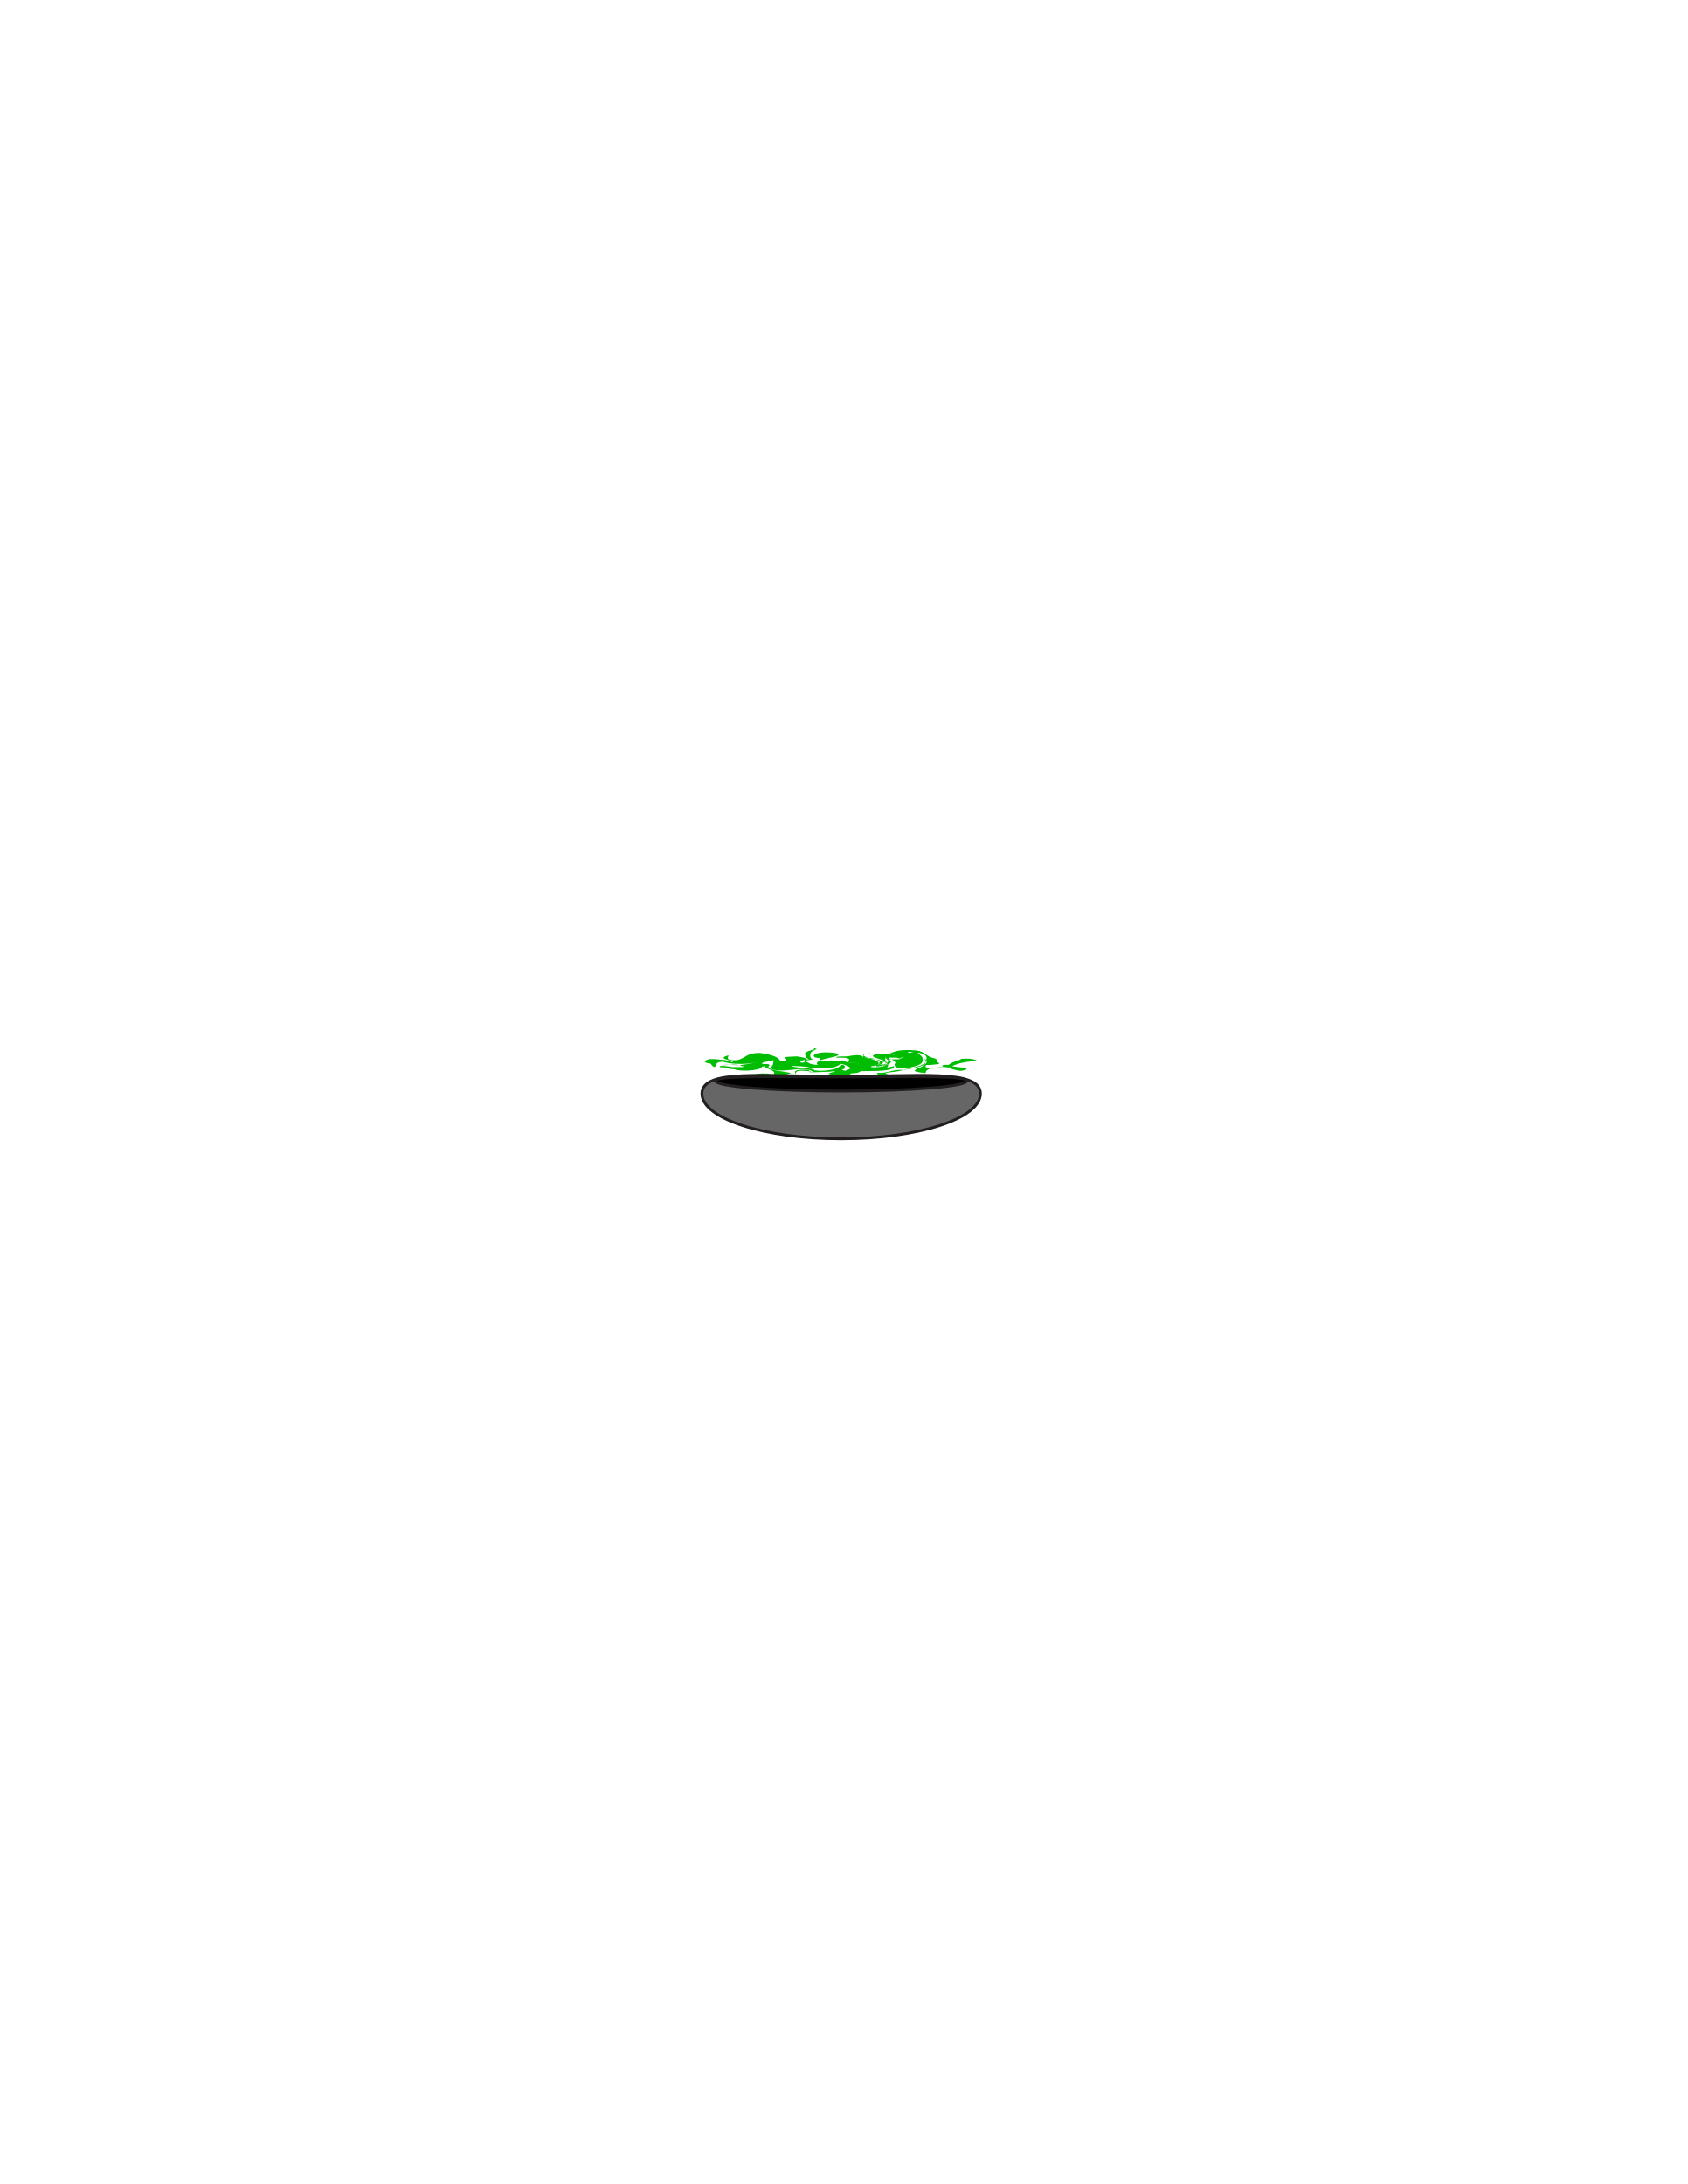
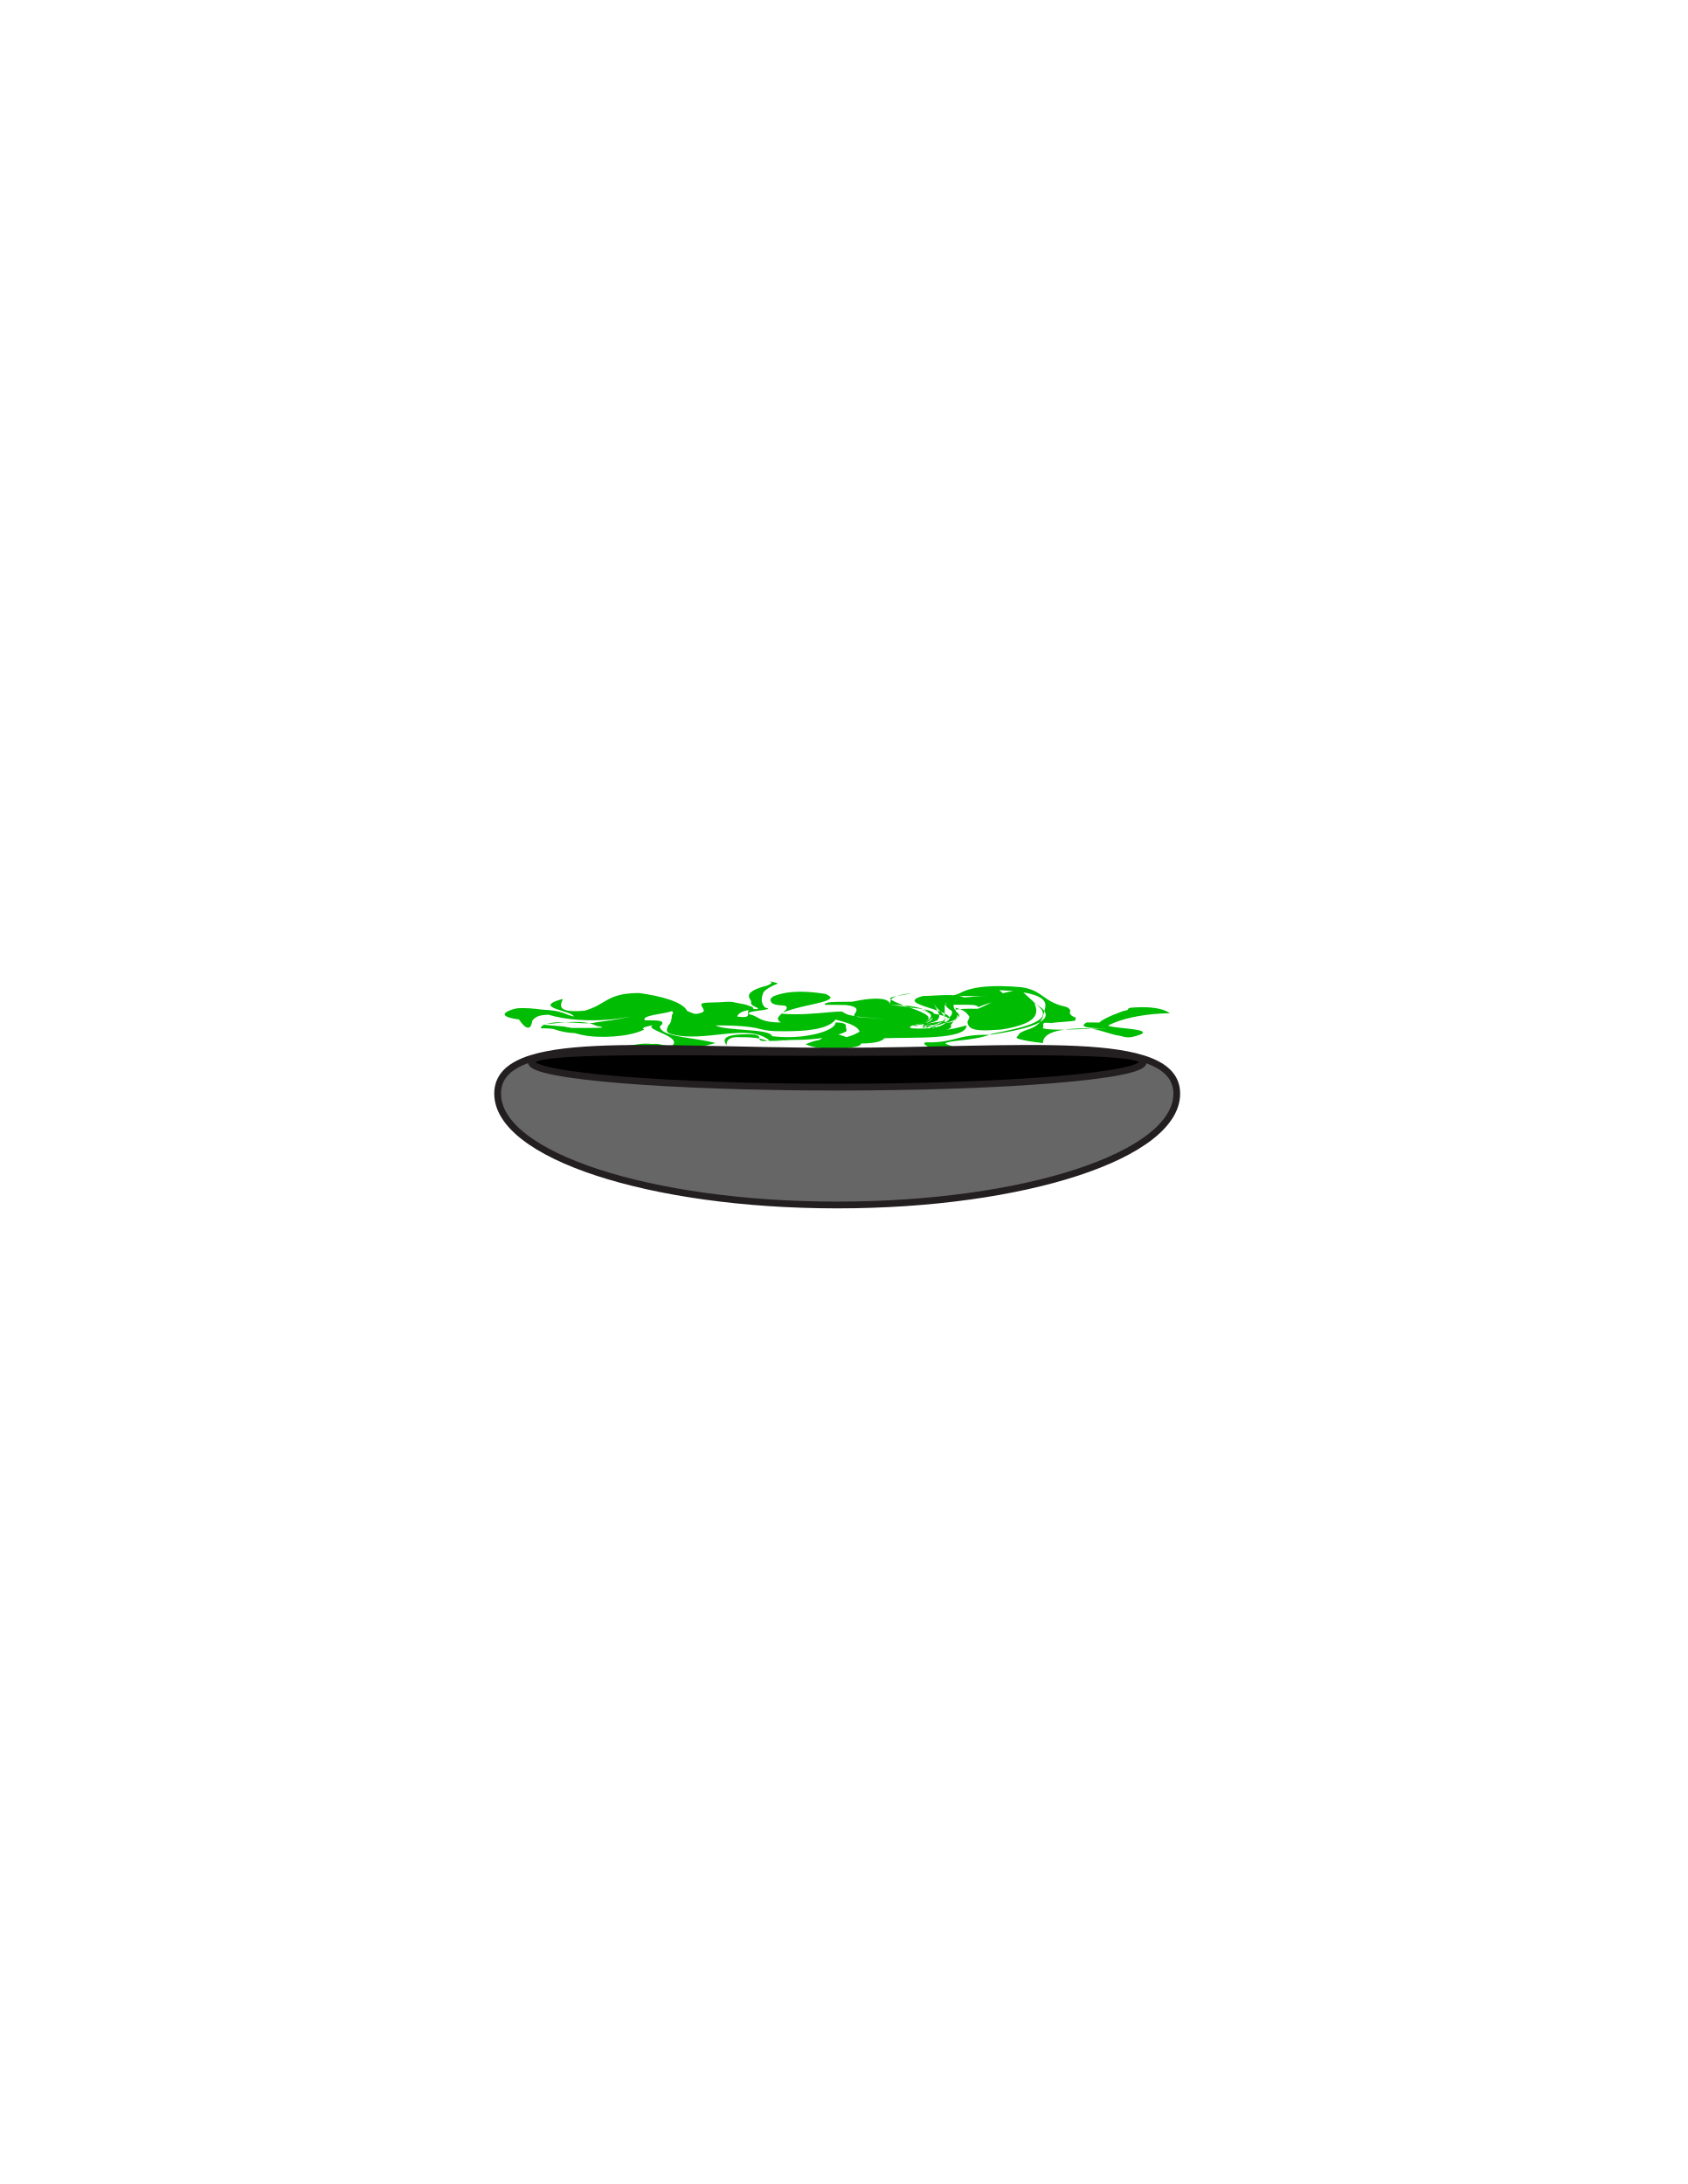
<svg xmlns="http://www.w3.org/2000/svg" version="1.1" id="Layer_1" x="0px" y="0px" width="612px" height="792px" viewBox="0 0 612 792" enable-background="new 0 0 612 792" xml:space="preserve">
-   <rect x="253.5" y="379.606" fill-opacity="0" fill="#231F20" width="105" height="34" />
-   <path id="SECONDARY_58_" fill="#00BC03" d="M295.507,382.29c1.75-0.71,3.842-0.789,6.044-0.571c0.549,0.055,1.108,0.128,1.668,0.215  c0.396,0.147,0.64,0.31,0.78,0.482c0.063,0.175-0.224,0.366-0.781,0.581c-1.708,0.546-4.954,0.978-6.579,1.843  c2.436,0.216,4.871,0,7.306-0.217c0.608-0.054,1.193-0.096,1.717-0.101c0.358,0.158,0.537,0.346,1.034,0.494  c0.652,0.128,1.035,0.218,1.49,0.334c-0.183-0.079,9.556,0.786-0.183-0.079c-1.622,0,1.624-1.297-1.683-1.697  c-0.511-0.016-1.038-0.023-1.571-0.028c-0.534-0.003-1.075-0.003-1.615-0.003c0-0.486,1.541-0.426,2.911-0.445  c0.448-0.002,0.88-0.013,1.167-0.013c4.038-0.84,5.66-0.407,5.66,0.458c0-0.865,0-1.298,3.247-1.73  c-1.625,0.433-3.247,0.433-3.247,0.865c1.622,1.297,9.74,2.594,3.247,3.892c0.406,0,0.812,0,1.217,0c1.219,0,2.436,0,3.653,0  c0-0.13-0.022-0.282,0.168-0.495c3.079-1.667-8.285-2.531-3.416-3.829c1.624,0,4.871-0.433,6.131,0.216  c0.507-0.032,0.973-0.088,1.479-0.142c0.608-0.047,1.32-0.074,2.131-0.074c-1.218,0-2.435,0-3.651,0  c-0.439-0.009-1.007-0.052-1.618-0.101c0.536-0.078,0.798-0.219,1.085-0.346c1.772-0.945,4.793-1.229,9.054-0.851  c3.246,0.433,3.246,2.161,6.551,2.855c0.354,0.083,0.614,0.239,0.796,0.596c-0.144,0.218-0.126,0.411,0.017,0.581  c0.14,0.172,0.407,0.32,0.766,0.449c-0.001,0.143-0.039,0.292-0.095,0.442c-0.385,0.066-0.979,0.116-1.625,0.167  c-0.648,0.05-1.353,0.102-1.957,0.173c-1.206-0.075-1.206-0.075-1.152,0.535c-0.04,0.141-0.054,0.254-0.054,0.254  c0.271,0.072,0.632,0.12,1.061,0.15c2.143,0.149,5.975-0.15,8.68-0.15c-1.624,0-4.869,0-3.246-0.864c0,0,1.622,0,1.896,0.006  c0.168-0.16,0.409-0.32,0.686-0.477c0.833-0.469,2.031-0.902,2.851-1.208c0.435-0.081,0.671-0.146,0.715-0.203  c-0.014-0.112,0.076-0.208,0.345-0.28c2.437-0.216,4.059,0,5.072,0.378c0.339,0.127,0.611,0.271,0.821,0.423  c-3.557,0.054-6.406,0.663-8.195,1.365c-0.357,0.14-0.672,0.284-0.944,0.429c-0.236,0.078,0.722,0.24,1.624,0.336  c1.804,0.192,4.328,0.385,3.247,0.961c-0.407,0.162-0.863,0.297-1.354,0.407c-0.488,0.093-1.02,0.068-1.66-0.147  c-1.856-0.26-3.48-1.125-5.103-1.125c-4.869,0-6.494,0.865-6.494,2.162c-1.69-0.181-2.818-0.379-3.533-0.592  c-0.36-0.106-0.571-0.224-0.173-0.462c0.036-0.123,0.124-0.247,0.244-0.371c0.15-0.132,0.445-0.285,0.959-0.484  c2.503-0.685,2.503-1.982,2.864-3.43c0.027-0.19,0.016-0.379-0.048-0.562c-0.313-0.909-1.936-1.666-6.806-1.882  c0.406,0.324,0.812,0.676,1.115,1.033c0.152,0.179,0.199,0.352-0.463,0.473c-1.243,0.147-2.206,0.394-3.024,0.69  c-0.275,0.1-0.532,0.203-0.78,0.313c-0.095-0.78-4.964,0.085-4.964-0.78c0,0.865,4.869,2.162,0.03,3.064  c-0.437,0.183-0.818,0.329-1.339,0.466c-0.493,0.132-1.126,0.254-1.939,0.361c0-0.107,0.024-0.244,0.08-0.396  c3.168-0.468,1.544-1.333,1.544-1.765c4.871,0.864,0,1.297-2.415,1.671c-0.831,0.154-0.831,0.202,0.791,0.059  c0.813,0,1.421-0.041,1.878-0.114c0.49-0.078,0.897-0.198,1.333-0.371c6.53-0.813-4.833-2.541,3.284-3.406  c-1.624,0-4.871,0-4.871,0.432c0,1.298,3.247,3.027-3.246,3.46c4.87-0.865,3.246-3.026-3.247-3.026  c4.869,0.432,9.74,1.729,5.567,2.948c-0.322,0.183-0.493,0.348-0.698,0.51c0.406-0.107,0.762-0.216,1.073-0.325  c0.337-0.112,0.63-0.226,1.057-0.362c2.741-1.042,2.741-1.906,1.118-2.771c0,0.864,0,2.161,0,3.026c-0.406,0-0.811,0-1.218,0  c-0.812,0-1.624,0-2.436,0c-0.405,0-0.811,0-1.217,0c4.87-0.433,3.246-2.162,0-2.595c4.87,0.433,3.246,1.297,2.005,2.266  c-0.264,0.153-0.433,0.296-0.162,0.419c0.338,0.119,0.795,0.234,1.403,0.342c0.205-0.162,0.351-0.34,0.479-0.532  c2.769-1.197-0.479-2.062-0.479-3.359c0-0.432,3.247-0.432,4.871-0.432c-4.871,0.865,1.622,2.594-3.374,3.574  c-0.311,0.104-0.666,0.188-1.095,0.248c-0.428,0.061-0.935,0.1-1.536,0.112c-0.603,0.013-1.301,0-2.112-0.043  c3.246-0.433,3.246-1.298,3.246-2.162c0,0.864,0,1.729-2.606,2.02c-1.001,0.238-1.18,0.431-0.64,0.574  c2.028,0.108,3.246-0.027,4.034-0.288c0.394-0.131,0.702-0.297,0.968-0.487c4.737-0.521-3.38-2.251,4.771-2.104  c0.241-0.067,0.467-0.178,0.701-0.288c0.695-0.34,1.432-0.671,2.28-0.989c0.369-0.101,0.323-0.226,0.253-0.354  c-0.352-0.4,0.183-0.785,3.226-1.109c0.486,0.519,1.121,1.037,1.681,1.556c0.187,0.173,0.363,0.346,0.528,0.519  c2.754,2.002-0.287,3.074-4.9,4.016c-0.512,0.105-1.044,0.208-1.588,0.311c-2.214,0.949-5.46,0.949-6.543,1.259  c-0.632,0.123-0.405,0.231-0.135,0.34c0.811,0.323,2.029,0.647,2.842,1.08c-3.946,0-5.494-0.479-6.178-1.062  c-0.135-0.116-0.239-0.237,0.112-0.342c4.441,0.106,4.441-1.19,9.568-1.109c0.637-0.089,1.275-0.187,1.9-0.295  c4.998-0.866,8.354-2.14,5.052-4.126c-0.277-0.151-0.581-0.302-0.903-0.45c-0.966-0.446-2.085-0.874-3.061-1.264  c1.354,0.361,2.707,0.721,3.119,1.331c0.051,0.114-0.104,0.198-0.55,0.235c-0.945,0.164-0.945-0.27-1.351-0.701  c0-0.162,0.101-0.324,0.202-0.473s0.203-0.284,0.203-0.393c0.65,0.347,1.169,0.692,1.553,1.037c0.193,0.173,0.342,0.343,0.446,0.507  c0.875,1.946-0.456,2.953-4.116,3.68c-0.507,0.094-1.061,0.182-1.558,0.181c-2.882,0.243-3.772-0.091-4.1-0.558  c-0.107-0.156-0.155-0.327-0.191-0.495c-0.051-0.153,0.096-0.352,0.195-0.563c0.047-0.106,0.087-0.218,0.088-0.333  c-0.433-0.428-0.433-0.86-2.057-1.293c0,0.433,0,1.297,0.101,1.731c-0.21,0.154-0.406,0.296-0.514,0.419  c-0.085,0.115-0.183,0.237-0.302,0.369c0.075,0.176,0.084,0.339-0.066,0.475c-0.302,0.272-1.383,0.465-4.09,0.465  c3.248,0,4.871-0.433,6.495-0.864c0,2.161-8.117,1.729-12.217,1.88c-0.151,0.218-0.459,0.406-1.009,0.543  c-0.55,0.138-1.34,0.224-2.453,0.236c-0.023,0.115-0.112,0.226-0.326,0.326c-0.432,0.203-1.445,0.365-3.476,0.473  c-1.622,0-2.704-0.144-3.487-0.351c-0.389-0.104-0.707-0.223-0.977-0.349c0.236-0.086,0.476-0.174,0.717-0.263  c0.236-0.089,0.473-0.179,0.938-0.274c1.187-0.061,1.187-1.79,4.434-0.493c0.541-0.144,0.946-0.287,1.231-0.432  c0.316-0.137,0.513-0.271,0.722-0.38c-0.331-0.917-1.953-1.35-3.575-1.771c-0.154,0.194-0.351,0.372-0.582,0.53  c-1.621,1.116-5.052,1.232-8.248,1.168c-0.607-0.013-1.238-0.052-2.139-0.257c-2.021-0.588-5.267-0.588-6.891-0.588  c1.624,0.864,8.117,0.432,8.409,1.582c0.573,0.072,1.149,0.115,1.72,0.133c3.5,0.107,6.791-0.749,7.56-1.725  c0.11-0.14,0.168-0.281,0.168-0.423c1.625,0,1.625,0.433,1.498,0.689c0.137,0.18,0.127,0.392,0.127,0.607  c-1.625,0.864-4.871,1.297-8.014,1.275c-0.63,0.018-1.027,0.049-1.432,0.078c-0.742,0.054-1.494,0.088-2.229,0.11  c-1.312-0.6-2.937-0.6-4.559-0.6c-1.624,0-1.624,0.865-1.624,1.298c0-0.433-1.624-1.729,3.246-1.729c3.247,0,0,1.297,3.49,0.95  c0.68-0.027,1.335-0.063,1.966-0.107c2.66,0.021,5.908,0.021,7.53-1.275c-1.622,1.297-4.87,1.297-7.84,1.268  c-0.643,0.049-1.302,0.084-1.971,0.104c-3.176-2.669-9.668,0.357-14.539-0.939c-0.813-0.217-0.813-0.541-0.67-0.919  c0.047-0.126,0.107-0.258,0.161-0.395c0.383-0.313,0.478-0.877,0.503-1.322c0.006-0.147,0.056-0.299,0.204-0.462  c-0.198-0.361-0.198-0.361-0.198-0.794c1.624,0.865-4.869,0.865-3.992,1.85c0.308,0.017,0.838-0.002,1.333,0.01  c0.995,0.021,1.764,0.171,0.866,0.903c0.022,0.195,0.117,0.366,0.272,0.517c1.09,1.058,5.174,1.152,8.014,1.909  c-1.622,0.433-3.247,0.864-4.896,1.11c-0.708,0.03-1.839-0.024-2.271,0.027c-0.209-0.17,0.221-0.175-0.764-0.26  c-0.727-0.025-1.268-0.014-1.808-0.014c-0.608-0.054-1.192-0.121-1.746-0.2c-0.553-0.079-1.072-0.171-1.544-0.271  c0.55-0.066,1.097-0.144,1.627-0.233c0.555-0.072,1.18-0.104,2.057-0.016c1.229-0.144,1.229,0.289,2.852,0.289  c1.354-1.081-1.803-1.862-2.892-2.593c-0.181-0.149-0.279-0.298,0.099-0.483c0,0-0.625,0.137-1.166,0.285  c-0.308,0.128-0.514,0.275-0.114,0.355c-0.336,0.174-0.73,0.326-1.173,0.46c-2.651,0.804-6.867,0.855-9.11,0.091  c-0.518-0.017-1.044-0.068-1.585-0.166c-0.542-0.098-1.099-0.243-1.679-0.446c-0.724-0.107-1.319-0.098-1.858-0.098  c0-0.216,0.181-0.384,0.488-0.519c1.135,0.087,1.135,0.087,2.972,0.257c0.298,0.076,0.652,0.143,1.134,0.205  c3.338,0.019,4.482-0.017,4.54-0.075c0.058-0.059-0.42-0.172-0.898-0.242c-1.741-0.923-4.988-0.49-6.524-0.327  c-1.026,0.011-1.441,0.125-1.711,0.27c0.135-0.108,0.392-0.182,0.789-0.222c1.639-0.429,3.627-0.188,5.252-0.107  c0.812,0.04,1.535,0.04,2.075-0.104c3.247-0.433,6.493-0.865,8.117-2.162c-1.624,1.729-9.739,2.595-15.102,1.028  c-0.582,0.009-1.078,0.071-1.499,0.207c-0.39,0.146-0.705,0.365-0.917,0.685c-0.029,0.2-0.065,0.365-0.111,0.501  c-0.488,1.488-1.851-0.691-1.851-0.691c-0.651-0.087-1.137-0.187-1.482-0.294c-1.08-0.342-0.74-0.771,0.437-1.166  c0.382-0.12,0.853-0.235,1.325-0.209c0.334-0.015,0.791,0.001,1.308,0.026c0.544,0.042,1.149,0.093,1.831,0.186  c3.076,0.16,3.076,0.593,4.698,1.024c0-0.864-6.491-1.297-1.622-2.594c0,0.432-1.624,2.162,3.247,1.729  c3.246-0.864,3.246-2.595,8.115-2.595c3.247,0.433,6.493,1.297,7.148,2.637c0.31,0.124,0.629,0.255,0.967,0.391  c0.355,0.066,0.652,0.025,1.058-0.104c0.406-0.132,0.483-0.268,0.442-0.415c-0.081-0.294-0.466-0.657-0.334-0.932  c0.156-0.096,0.519-0.161,1.311-0.181c0.909-0.013,1.754-0.05,2.534-0.109c0.386-0.015,0.768-0.001,1.192,0.122  c0.478,0.08,0.938,0.168,1.386,0.261c0.231,0.057,0.463,0.134,0.715,0.241c0.48,0.085,0.617,0.284,0.595,0.519  c-1.202,0.083-1.803,0.341-2.103,0.577c-0.301,0.237-0.301,0.453-0.301,0.453c0.807,0.111,1.213,0.085,1.416-0.017  c0.598-0.294-0.666-1.229,1.584-1.071c0.187-0.141-0.104-0.238-0.343-0.344c-0.475-0.213-0.734-0.457-0.583-0.754  c-0.123-0.275-0.24-0.443-0.304-0.599c-0.26-0.624,0.438-1.222,2.646-1.77c0.39-0.152,0.541-0.269,0.699-0.387  c-0.063-0.084-0.145-0.167-0.246-0.248c0.27,0.072,0.63,0.156,1.024,0.252c0.147,0.05,0.082,0.127-0.259,0.242  c-0.4,0.167-0.747,0.343-1.035,0.523c-0.287,0.181-0.519,0.365-0.689,0.55c-0.249,0.548-0.406,1.193-0.16,1.765  c0.082,0.19,0.207,0.372,0.392,0.539c1.762,0.34-2.361,0.425-2.479,0.811c-0.02,0.064,0.071,0.138,0.321,0.221  c1.264,0.286,1.264,1.151,4.508,1.151c-1.622-0.865,1.625-1.729,0.679-2.444c-0.19-0.046-0.574-0.063-0.963-0.097  c-0.771-0.07-1.301-0.295-1.284-0.847C295.136,382.596,295.286,382.44,295.507,382.29z" />
-   <path id="PRIMARY_14_" fill="#666666" stroke="#231F20" stroke-miterlimit="10" d="M355.5,396.601  c0,9.043-22.607,16.375-50.5,16.375s-50.5-7.332-50.5-16.375c0-9.044,22.367-6.248,50.26-6.248S355.5,387.557,355.5,396.601z" />
-   <path stroke="#231F20" stroke-miterlimit="10" d="M350.512,391.957c0,2.037-20.371,3.689-45.5,3.689s-45.5-1.652-45.5-3.689  s20.15-1.407,45.279-1.407C329.93,390.55,350.512,389.92,350.512,391.957z" />
+   <rect x="178" y="354.681" fill-opacity="0" fill="#231F20" width="256" height="83.85" />
+   <path id="SECONDARY_58_" fill="#00BC03" d="M280.417,361.3c4.267-1.751,9.367-1.946,14.736-1.409  c1.338,0.135,2.702,0.315,4.067,0.53c0.966,0.364,1.559,0.764,1.902,1.19c0.155,0.431-0.545,0.903-1.905,1.433  c-4.165,1.346-12.079,2.411-16.041,4.544c5.938,0.532,11.876,0,17.812-0.535c1.483-0.132,2.909-0.236,4.186-0.248  c0.874,0.39,1.31,0.853,2.521,1.219c1.591,0.315,2.523,0.537,3.633,0.824c-0.445-0.195,23.298,1.938-0.445-0.195  c-3.954,0,3.96-3.198-4.102-4.186c-1.245-0.039-2.531-0.058-3.831-0.07c-1.303-0.007-2.622-0.007-3.938-0.007  c0-1.199,3.757-1.05,7.098-1.098c1.093-0.005,2.146-0.032,2.846-0.032c9.845-2.071,13.8-1.004,13.8,1.13  c0-2.134,0-3.201,7.917-4.268c-3.962,1.067-7.917,1.067-7.917,2.134c3.955,3.198,23.747,6.396,7.917,9.597c0.99,0,1.979,0,2.966,0  c2.972,0,5.938,0,8.907,0c0-0.32-0.055-0.696,0.41-1.221c7.507-4.111-20.2-6.242-8.329-9.443c3.96,0,11.876-1.067,14.948,0.532  c1.235-0.08,2.371-0.217,3.606-0.349c1.483-0.116,3.22-0.183,5.195-0.183c-2.969,0-5.936,0-8.902,0  c-1.071-0.022-2.454-0.128-3.945-0.248c1.308-0.193,1.945-0.54,2.646-0.853c4.321-2.332,11.686-3.03,22.074-2.098  c7.914,1.067,7.914,5.33,15.971,7.042c0.864,0.205,1.498,0.59,1.94,1.469c-0.35,0.537-0.307,1.014,0.041,1.433  c0.34,0.424,0.993,0.79,1.866,1.108c-0.002,0.352-0.095,0.72-0.23,1.091c-0.938,0.164-2.386,0.286-3.962,0.412  c-1.581,0.123-3.298,0.25-4.771,0.426c-2.94-0.186-2.94-0.186-2.81,1.32c-0.098,0.347-0.131,0.626-0.131,0.626  c0.659,0.178,1.54,0.296,2.586,0.371c5.224,0.369,14.566-0.371,21.161-0.371c-3.959,0-11.871,0-7.914-2.131c0,0,3.955,0,4.624,0.015  c0.409-0.395,0.997-0.79,1.671-1.175c2.031-1.156,4.953-2.226,6.95-2.979c1.06-0.2,1.636-0.361,1.743-0.5  c-0.033-0.277,0.186-0.513,0.841-0.691c5.94-0.532,9.895,0,12.366,0.932c0.826,0.313,1.49,0.667,2.003,1.042  c-8.672,0.133-15.619,1.636-19.981,3.367c-0.871,0.344-1.638,0.701-2.303,1.057c-0.576,0.193,1.76,0.592,3.96,0.829  c4.397,0.475,10.553,0.949,7.917,2.37c-0.993,0.4-2.105,0.732-3.303,1.004c-1.19,0.229-2.485,0.168-4.048-0.364  c-4.526-0.641-8.485-2.774-12.44-2.774c-11.871,0-15.833,2.134-15.833,5.333c-4.122-0.446-6.872-0.935-8.614-1.46  c-0.879-0.262-1.394-0.551-0.422-1.139c0.088-0.304,0.303-0.609,0.596-0.916c0.366-0.325,1.085-0.703,2.338-1.194  c6.103-1.688,6.103-4.889,6.983-8.458c0.066-0.47,0.038-0.935-0.117-1.385c-0.764-2.242-4.719-4.108-16.593-4.641  c0.991,0.799,1.979,1.667,2.72,2.548c0.371,0.441,0.485,0.867-1.129,1.166c-3.031,0.364-5.379,0.971-7.374,1.703  c-0.671,0.246-1.298,0.501-1.902,0.771c-0.23-1.924-12.103,0.209-12.103-1.924c0,2.134,11.872,5.332,0.074,7.558  c-1.064,0.45-1.995,0.812-3.265,1.148c-1.202,0.325-2.745,0.626-4.729,0.891c0-0.265,0.06-0.602,0.195-0.978  c7.724-1.154,3.765-3.288,3.765-4.352c11.876,2.131,0,3.198-5.889,4.121c-2.025,0.38-2.025,0.499,1.929,0.145  c1.983,0,3.465-0.101,4.579-0.282c1.195-0.192,2.188-0.489,3.25-0.915c15.921-2.004-11.783-6.267,8.007-8.4  c-3.96,0-11.876,0-11.876,1.064c0,3.201,7.916,7.466-7.914,8.533c11.873-2.134,7.914-7.463-7.917-7.463  c11.871,1.064,23.747,4.263,13.573,7.271c-0.785,0.45-1.202,0.857-1.702,1.257c0.99-0.265,1.857-0.532,2.617-0.802  c0.821-0.277,1.535-0.557,2.576-0.894c6.683-2.57,6.683-4.701,2.726-6.833c0,2.131,0,5.33,0,7.463c-0.99,0-1.976,0-2.969,0  c-1.979,0-3.96,0-5.938,0c-0.987,0-1.976,0-2.966,0c11.873-1.067,7.914-5.332,0-6.399c11.873,1.067,7.914,3.198,4.888,5.587  c-0.643,0.378-1.055,0.73-0.396,1.033c0.824,0.294,1.938,0.578,3.422,0.843c0.5-0.4,0.854-0.838,1.166-1.313  c6.75-2.953-1.166-5.084-1.166-8.285c0-1.064,7.916-1.064,11.876-1.064c-11.876,2.134,3.955,6.396-8.227,8.814  c-0.757,0.258-1.623,0.462-2.669,0.612c-1.043,0.149-2.278,0.246-3.745,0.277c-1.469,0.031-3.171,0-5.149-0.106  c7.914-1.067,7.914-3.201,7.914-5.332c0,2.131,0,4.265-6.355,4.98c-2.44,0.587-2.876,1.062-1.559,1.416  c4.944,0.268,7.914-0.067,9.835-0.71c0.96-0.323,1.712-0.732,2.359-1.202c11.551-1.286-8.24-5.551,11.632-5.188  c0.588-0.167,1.138-0.438,1.709-0.71c1.695-0.838,3.49-1.655,5.56-2.44c0.9-0.248,0.788-0.556,0.616-0.874  c-0.856-0.988,0.445-1.937,7.865-2.736c1.186,1.279,2.732,2.558,4.098,3.836c0.454,0.426,0.885,0.853,1.287,1.279  c6.715,4.937-0.699,7.582-11.947,9.903c-1.247,0.26-2.545,0.513-3.871,0.766c-5.397,2.341-13.313,2.341-15.952,3.104  c-1.541,0.304-0.988,0.571-0.329,0.838c1.977,0.797,4.947,1.597,6.929,2.664c-9.621,0-13.396-1.18-15.062-2.618  c-0.329-0.287-0.584-0.585,0.273-0.843c10.828,0.263,10.828-2.936,23.328-2.736c1.553-0.219,3.11-0.46,4.634-0.728  c12.186-2.136,20.366-5.277,12.316-10.175c-0.676-0.374-1.416-0.744-2.202-1.11c-2.354-1.101-5.083-2.155-7.462-3.116  c3.303,0.891,6.6,1.777,7.604,3.282c0.124,0.282-0.255,0.489-1.34,0.581c-2.305,0.405-2.305-0.665-3.293-1.729  c0-0.4,0.245-0.8,0.492-1.166c0.248-0.366,0.496-0.701,0.496-0.968c1.585,0.855,2.85,1.708,3.785,2.558  c0.472,0.426,0.833,0.845,1.088,1.25c2.134,4.8-1.111,7.283-10.035,9.075c-1.236,0.231-2.586,0.448-3.798,0.445  c-7.026,0.6-9.197-0.224-9.995-1.375c-0.262-0.385-0.379-0.807-0.467-1.221c-0.124-0.378,0.233-0.867,0.477-1.39  c0.114-0.262,0.212-0.537,0.214-0.821c-1.055-1.055-1.055-2.122-5.015-3.188c0,1.067,0,3.198,0.246,4.27  c-0.513,0.38-0.991,0.73-1.253,1.033c-0.207,0.284-0.445,0.585-0.735,0.91c0.183,0.434,0.204,0.836-0.162,1.17  c-0.735,0.672-3.371,1.146-9.972,1.146c7.919,0,11.876-1.067,15.836-2.131c0,5.33-19.79,4.263-29.786,4.636  c-0.369,0.537-1.119,1.002-2.459,1.339c-1.341,0.34-3.267,0.552-5.981,0.583c-0.057,0.284-0.273,0.556-0.795,0.804  c-1.053,0.501-3.523,0.901-8.474,1.166c-3.955,0-6.593-0.354-8.502-0.865c-0.948-0.255-1.724-0.549-2.381-0.86  c0.576-0.212,1.159-0.429,1.748-0.648c0.576-0.219,1.152-0.44,2.288-0.677c2.893-0.149,2.893-4.415,10.81-1.216  c1.319-0.354,2.307-0.708,3.002-1.065c0.771-0.337,1.25-0.669,1.76-0.937c-0.808-2.262-4.762-3.329-8.717-4.367  c-0.376,0.479-0.854,0.918-1.419,1.308c-3.952,2.753-12.316,3.04-20.109,2.881c-1.481-0.031-3.019-0.128-5.214-0.634  c-4.926-1.45-12.84-1.45-16.8-1.45c3.96,2.131,19.791,1.064,20.502,3.902c1.398,0.178,2.803,0.284,4.193,0.327  c8.534,0.265,16.557-1.847,18.431-4.253c0.269-0.345,0.41-0.694,0.41-1.043c3.962,0,3.962,1.067,3.652,1.7  c0.333,0.443,0.31,0.966,0.31,1.498c-3.962,2.132-11.876,3.198-19.538,3.146c-1.536,0.043-2.505,0.121-3.491,0.192  c-1.81,0.133-3.643,0.217-5.436,0.272c-3.198-1.479-7.16-1.479-11.114-1.479c-3.959,0-3.959,2.134-3.959,3.2  c0-1.066-3.96-4.265,7.914-4.265c7.917,0,0,3.199,8.51,2.343c1.657-0.067,3.254-0.154,4.792-0.265  c6.486,0.053,14.405,0.053,18.36-3.146c-3.955,3.198-11.874,3.198-19.114,3.126c-1.567,0.121-3.174,0.208-4.805,0.258  c-7.743-6.582-23.572,0.882-35.448-2.317c-1.981-0.535-1.981-1.334-1.633-2.266c0.114-0.311,0.262-0.636,0.393-0.973  c0.934-0.771,1.165-2.163,1.227-3.261c0.014-0.364,0.136-0.737,0.498-1.139c-0.483-0.891-0.483-0.891-0.483-1.958  c3.959,2.134-11.872,2.134-9.733,4.562c0.75,0.041,2.043-0.005,3.25,0.024c2.426,0.051,4.3,0.421,2.112,2.228  c0.055,0.481,0.286,0.903,0.664,1.274c2.657,2.608,12.615,2.842,19.538,4.708c-3.955,1.066-7.917,2.131-11.938,2.738  c-1.726,0.074-4.483-0.061-5.536,0.067c-0.509-0.419,0.538-0.431-1.862-0.641c-1.771-0.063-3.09-0.034-4.407-0.034  c-1.483-0.133-2.907-0.299-4.257-0.494c-1.347-0.195-2.614-0.422-3.764-0.67c1.341-0.164,2.674-0.354,3.967-0.575  c1.353-0.179,2.876-0.258,5.014-0.039c2.998-0.354,2.998,0.712,6.953,0.712c3.3-2.666-4.396-4.593-7.05-6.394  c-0.44-0.369-0.681-0.734,0.241-1.192c0,0-1.524,0.337-2.843,0.703c-0.75,0.315-1.252,0.679-0.279,0.876  c-0.819,0.429-1.781,0.805-2.859,1.134c-6.464,1.982-16.742,2.11-22.211,0.224c-1.262-0.041-2.546-0.168-3.865-0.409  c-1.321-0.241-2.68-0.6-4.093-1.101c-1.765-0.265-3.216-0.241-4.531-0.241c0-0.532,0.44-0.946,1.189-1.279  c2.768,0.214,2.768,0.214,7.247,0.633c0.727,0.188,1.589,0.352,2.764,0.506c8.139,0.046,10.929-0.041,11.068-0.186  c0.14-0.144-1.025-0.424-2.19-0.597c-4.244-2.276-12.161-1.209-15.906-0.807c-2.501,0.026-3.514,0.308-4.171,0.665  c0.329-0.267,0.955-0.448,1.923-0.546c3.996-1.058,8.844-0.463,12.806-0.265c1.979,0.099,3.743,0.099,5.06-0.255  c7.917-1.067,15.831-2.134,19.791-5.332c-3.959,4.265-23.745,6.399-36.82,2.536c-1.417,0.021-2.627,0.176-3.655,0.51  c-0.95,0.359-1.718,0.901-2.234,1.688c-0.071,0.494-0.158,0.901-0.27,1.235c-1.191,3.67-4.513-1.705-4.513-1.705  c-1.587-0.214-2.772-0.46-3.614-0.725c-2.632-0.843-1.804-1.902,1.064-2.875c0.931-0.296,2.08-0.581,3.23-0.515  c0.814-0.036,1.929,0.002,3.188,0.065c1.326,0.104,2.801,0.229,4.464,0.458c7.499,0.395,7.499,1.462,11.454,2.526  c0-2.131-15.826-3.198-3.955-6.396c0,1.064-3.96,5.332,7.917,4.265c7.914-2.131,7.914-6.399,19.786-6.399  c7.917,1.067,15.831,3.198,17.429,6.502c0.755,0.306,1.533,0.628,2.357,0.963c0.867,0.164,1.59,0.063,2.579-0.258  c0.991-0.325,1.179-0.66,1.079-1.023c-0.198-0.725-1.136-1.621-0.814-2.298c0.381-0.236,1.265-0.397,3.195-0.445  c2.217-0.031,4.276-0.123,6.179-0.27c0.94-0.036,1.872-0.002,2.907,0.301c1.164,0.197,2.288,0.414,3.378,0.643  c0.564,0.14,1.128,0.33,1.743,0.595c1.171,0.209,1.504,0.701,1.45,1.279c-2.931,0.205-4.395,0.841-5.126,1.424  c-0.733,0.585-0.733,1.117-0.733,1.117c1.966,0.274,2.957,0.209,3.452-0.041c1.458-0.725-1.624-3.03,3.862-2.642  c0.455-0.347-0.254-0.587-0.835-0.848c-1.157-0.525-1.791-1.127-1.421-1.859c-0.3-0.679-0.586-1.093-0.741-1.476  c-0.633-1.539,1.067-3.013,6.45-4.364c0.95-0.375,1.319-0.662,1.705-0.954c-0.155-0.207-0.352-0.412-0.6-0.612  c0.657,0.178,1.536,0.386,2.498,0.622c0.359,0.123,0.2,0.313-0.631,0.597c-0.976,0.412-1.821,0.846-2.523,1.291  c-0.7,0.445-1.265,0.901-1.681,1.356c-0.607,1.351-0.991,2.943-0.391,4.352c0.2,0.47,0.505,0.917,0.955,1.329  c4.295,0.838-5.757,1.048-6.045,1.999c-0.048,0.159,0.174,0.34,0.783,0.544c3.081,0.706,3.081,2.839,10.991,2.839  c-3.955-2.134,3.962-4.265,1.655-6.028c-0.464-0.113-1.4-0.154-2.348-0.238c-1.881-0.173-3.171-0.728-3.131-2.088  C279.512,362.053,279.878,361.67,280.417,361.3z" />
+   <path id="PRIMARY_14_" fill="#666666" stroke="#231F20" stroke-width="2.452" stroke-miterlimit="10" d="M426.686,396.592  c0,22.302-55.119,40.384-123.124,40.384c-68.005,0-123.124-18.082-123.124-40.384c0-22.304,54.534-15.409,122.538-15.409  S426.686,374.288,426.686,396.592z" />
+   <path stroke="#231F20" stroke-width="2.452" stroke-miterlimit="10" d="M414.523,385.14c0,5.024-49.666,9.099-110.933,9.099  c-61.267,0-110.933-4.075-110.933-9.099s49.128-3.47,110.395-3.47C364.343,381.67,414.523,380.116,414.523,385.14z" />
</svg>
